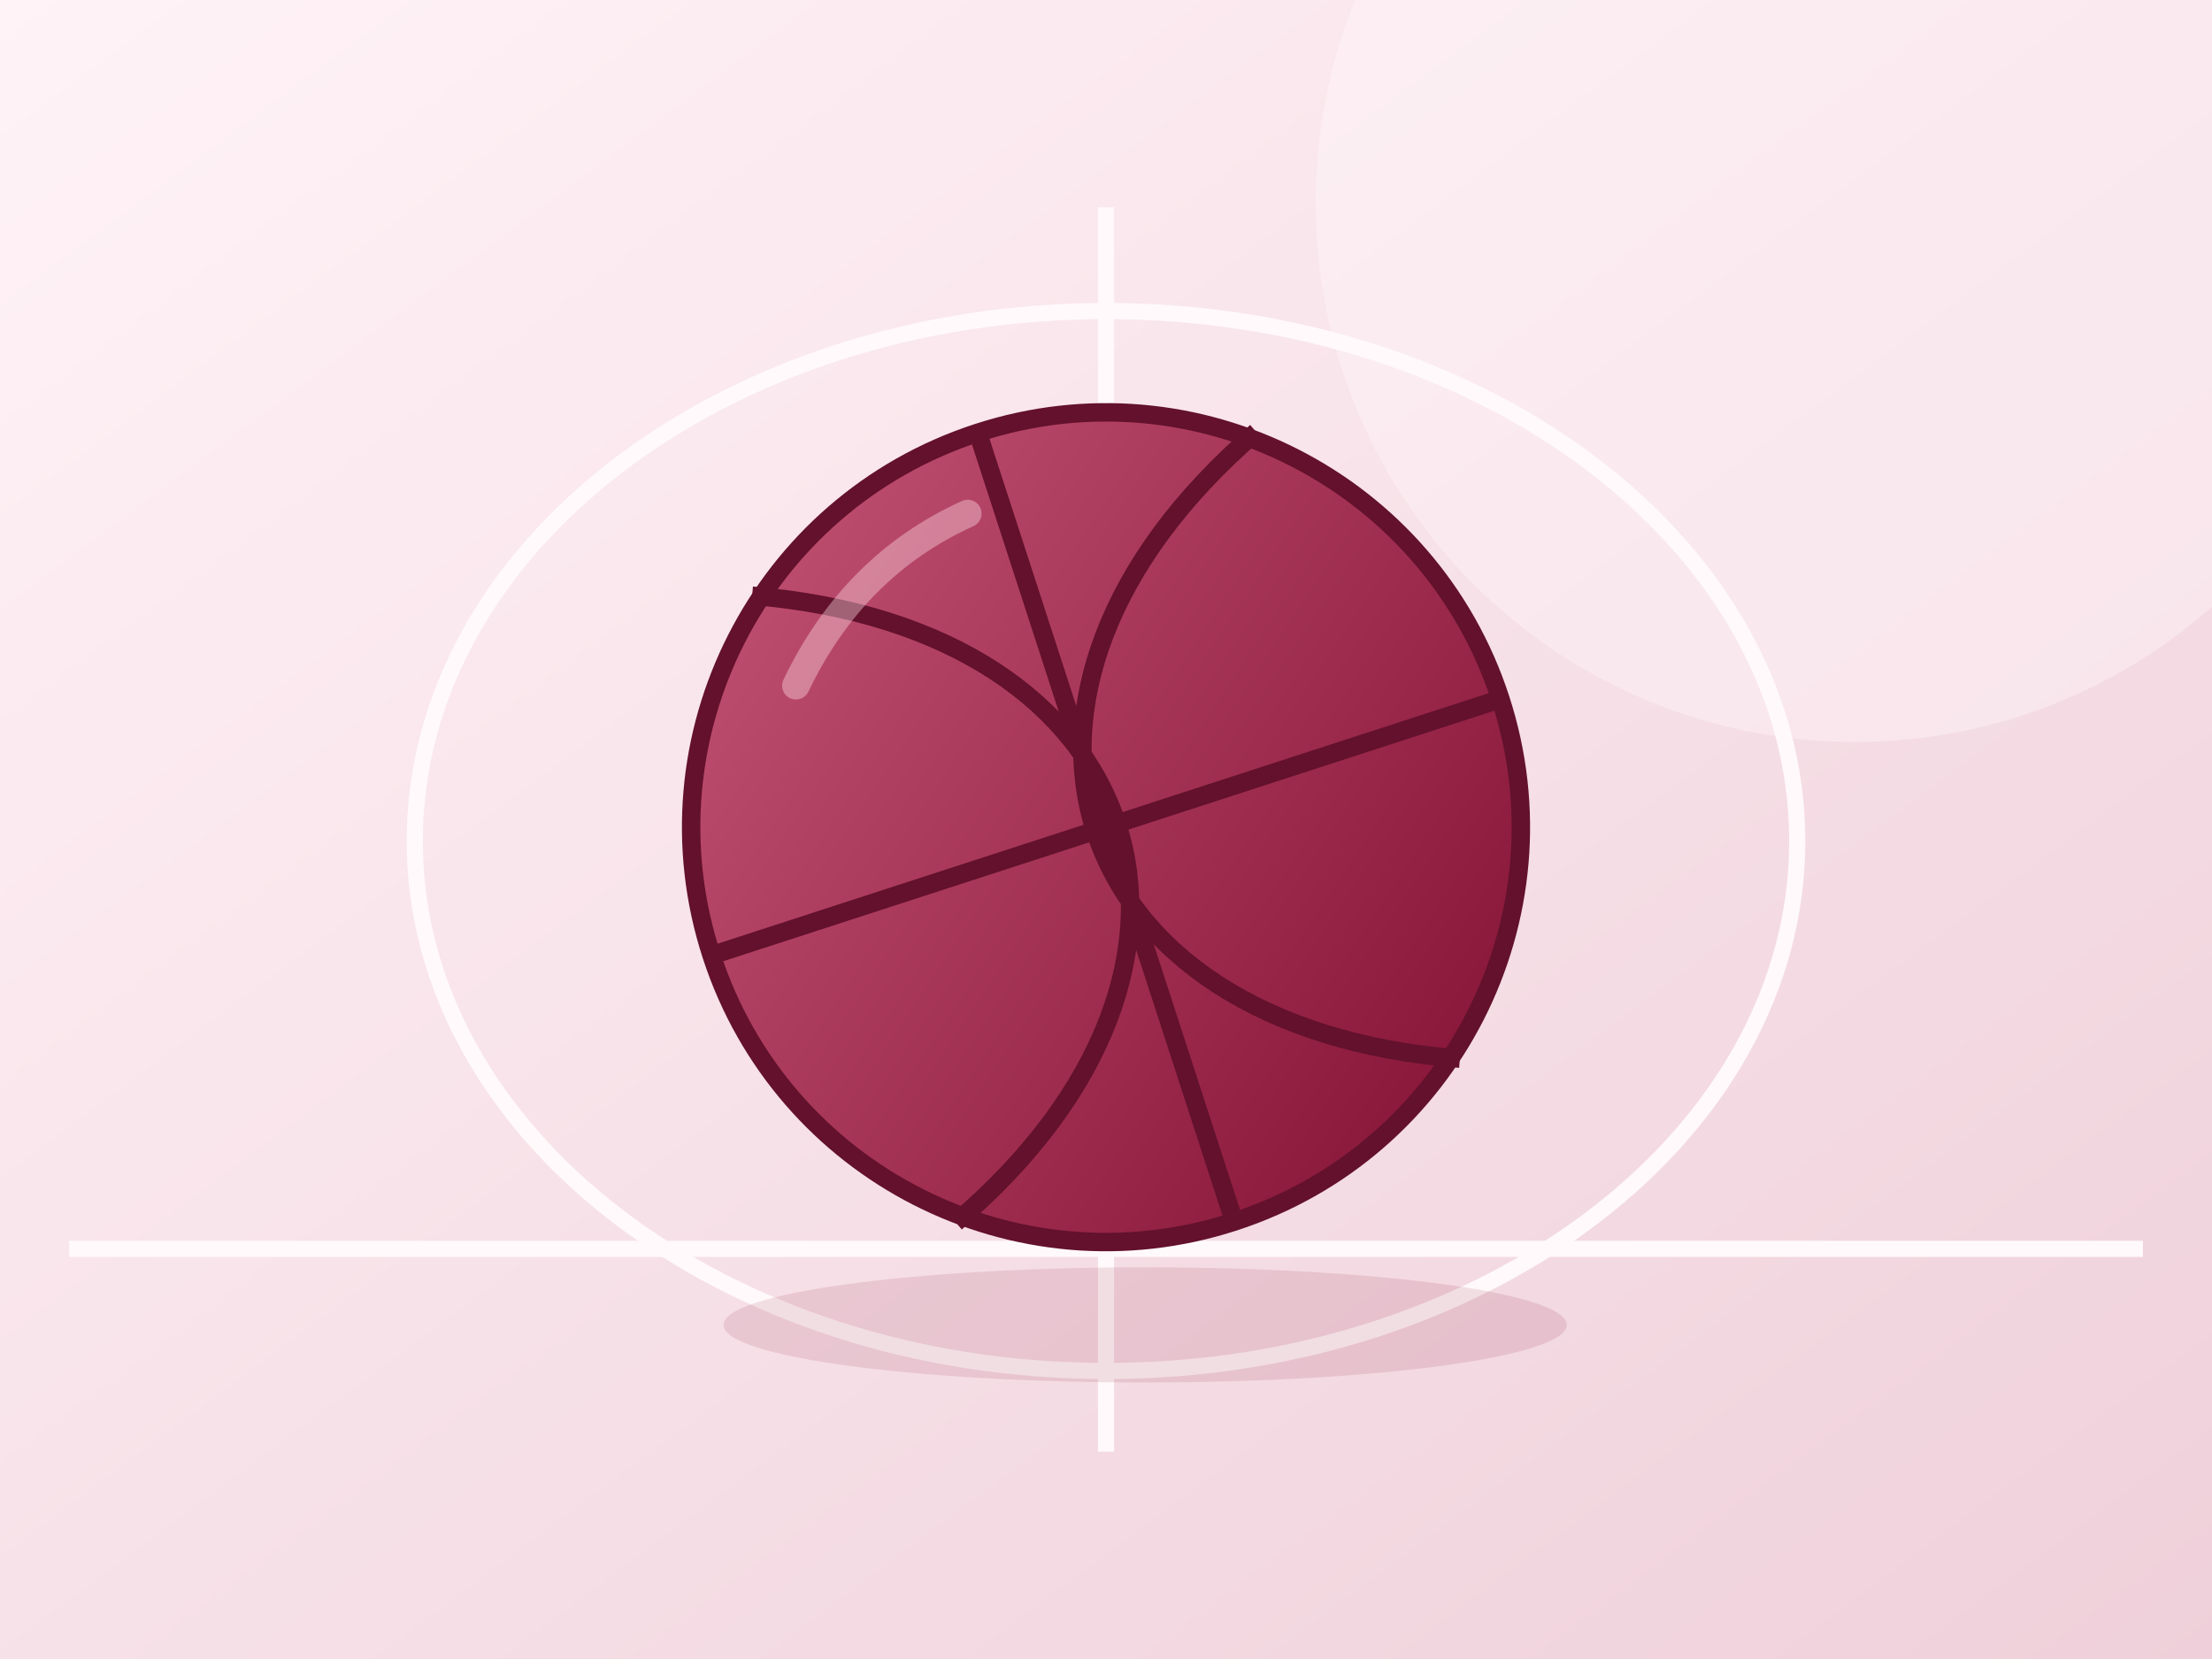
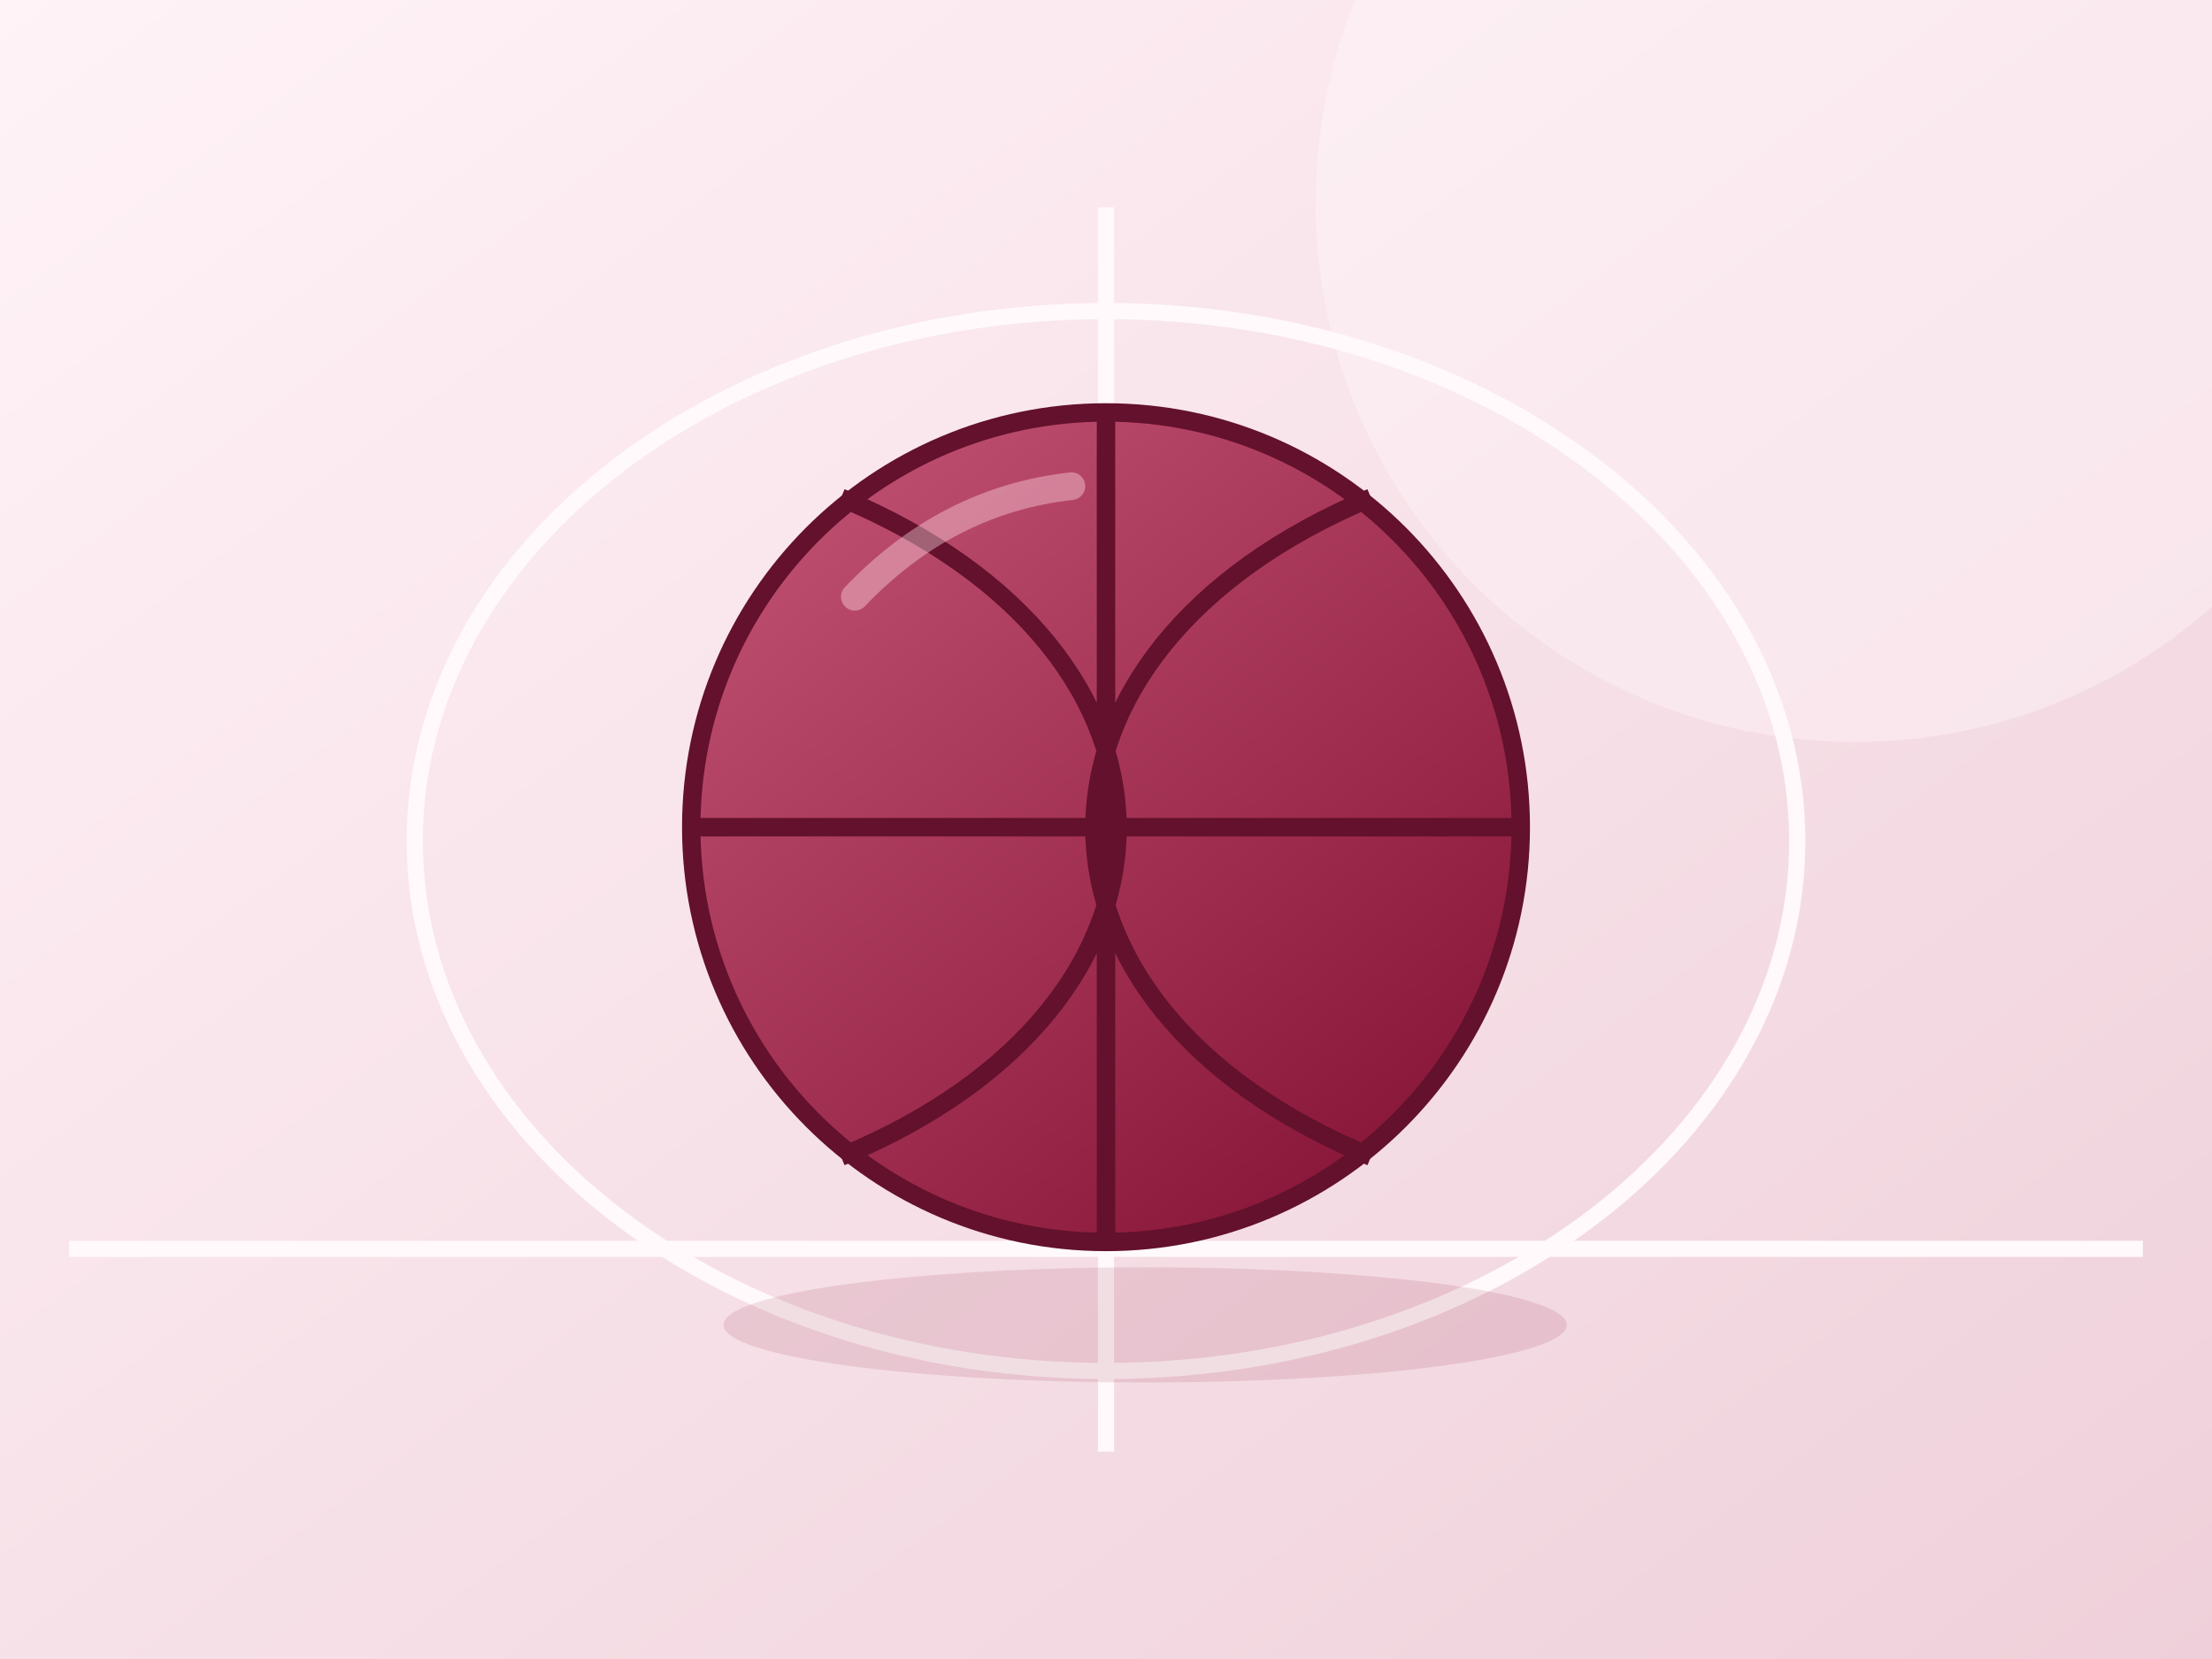
<svg xmlns="http://www.w3.org/2000/svg" width="960" height="720" viewBox="0 0 960 720">
  <defs>
    <linearGradient id="bg" x2="1" y2="1">
      <stop stop-color="#fff3f7" />
      <stop offset="1" stop-color="#efd0da" />
    </linearGradient>
    <linearGradient id="berry" x2=".8" y2="1">
      <stop stop-color="#c65778" />
      <stop offset="1" stop-color="#861437" />
    </linearGradient>
    <radialGradient id="cream" cx=".35" cy=".25" r=".8">
      <stop stop-color="#fffdfa" />
      <stop offset="1" stop-color="#e9cbd5" />
    </radialGradient>
  </defs>
+   <style>.ball{transform-origin:480px 359px;animation:bounce 2.8s ease-in-out infinite}.shadow{transform-origin:center;animation:shadow 2.8s ease-in-out infinite}@keyframes bounce{0%,100%{transform:translateY(0) rotate(-18deg)}50%{transform:translateY(-34px) rotate(-8deg)}}@keyframes shadow{0%,100%{transform:scaleX(1);opacity:.12}50%{transform:scaleX(.72);opacity:.07}}@media(prefers-reduced-motion:reduce){.ball,.shadow{animation:none}}</style>
  <path fill="url(#bg)" d="M0 0h960v720H0z" />
  <circle cx="805" cy="88" r="234" fill="#fff9fb" opacity=".36" />
  <path d="M30 542h900M480 90v540" stroke="#fff9fb" stroke-width="7" />
  <ellipse cx="480" cy="365" rx="300" ry="230" fill="none" stroke="#fff9fb" stroke-width="7" />
-   <ellipse cx="497" cy="575" rx="183" ry="25" fill="#861437" opacity=".12" />
-   <g transform="rotate(-18 480 359)">
+   <ellipse class="shadow" cx="497" cy="575" rx="183" ry="25" fill="#861437" opacity=".12" />
+   <g class="ball">
    <circle cx="480" cy="359" r="183" fill="url(#berry)" />
    <g fill="none" stroke="#63112c" stroke-width="8">
      <circle cx="480" cy="359" r="180" />
      <path d="M298 359h364M480 177v364M365 216c160 67 160 220 0 286M595 216c-160 67-160 220 0 286" />
    </g>
    <path d="M371 259q40-42 94-48" fill="none" stroke="#ffdce5" opacity=".4" stroke-width="12" stroke-linecap="round" />
  </g>
</svg>
